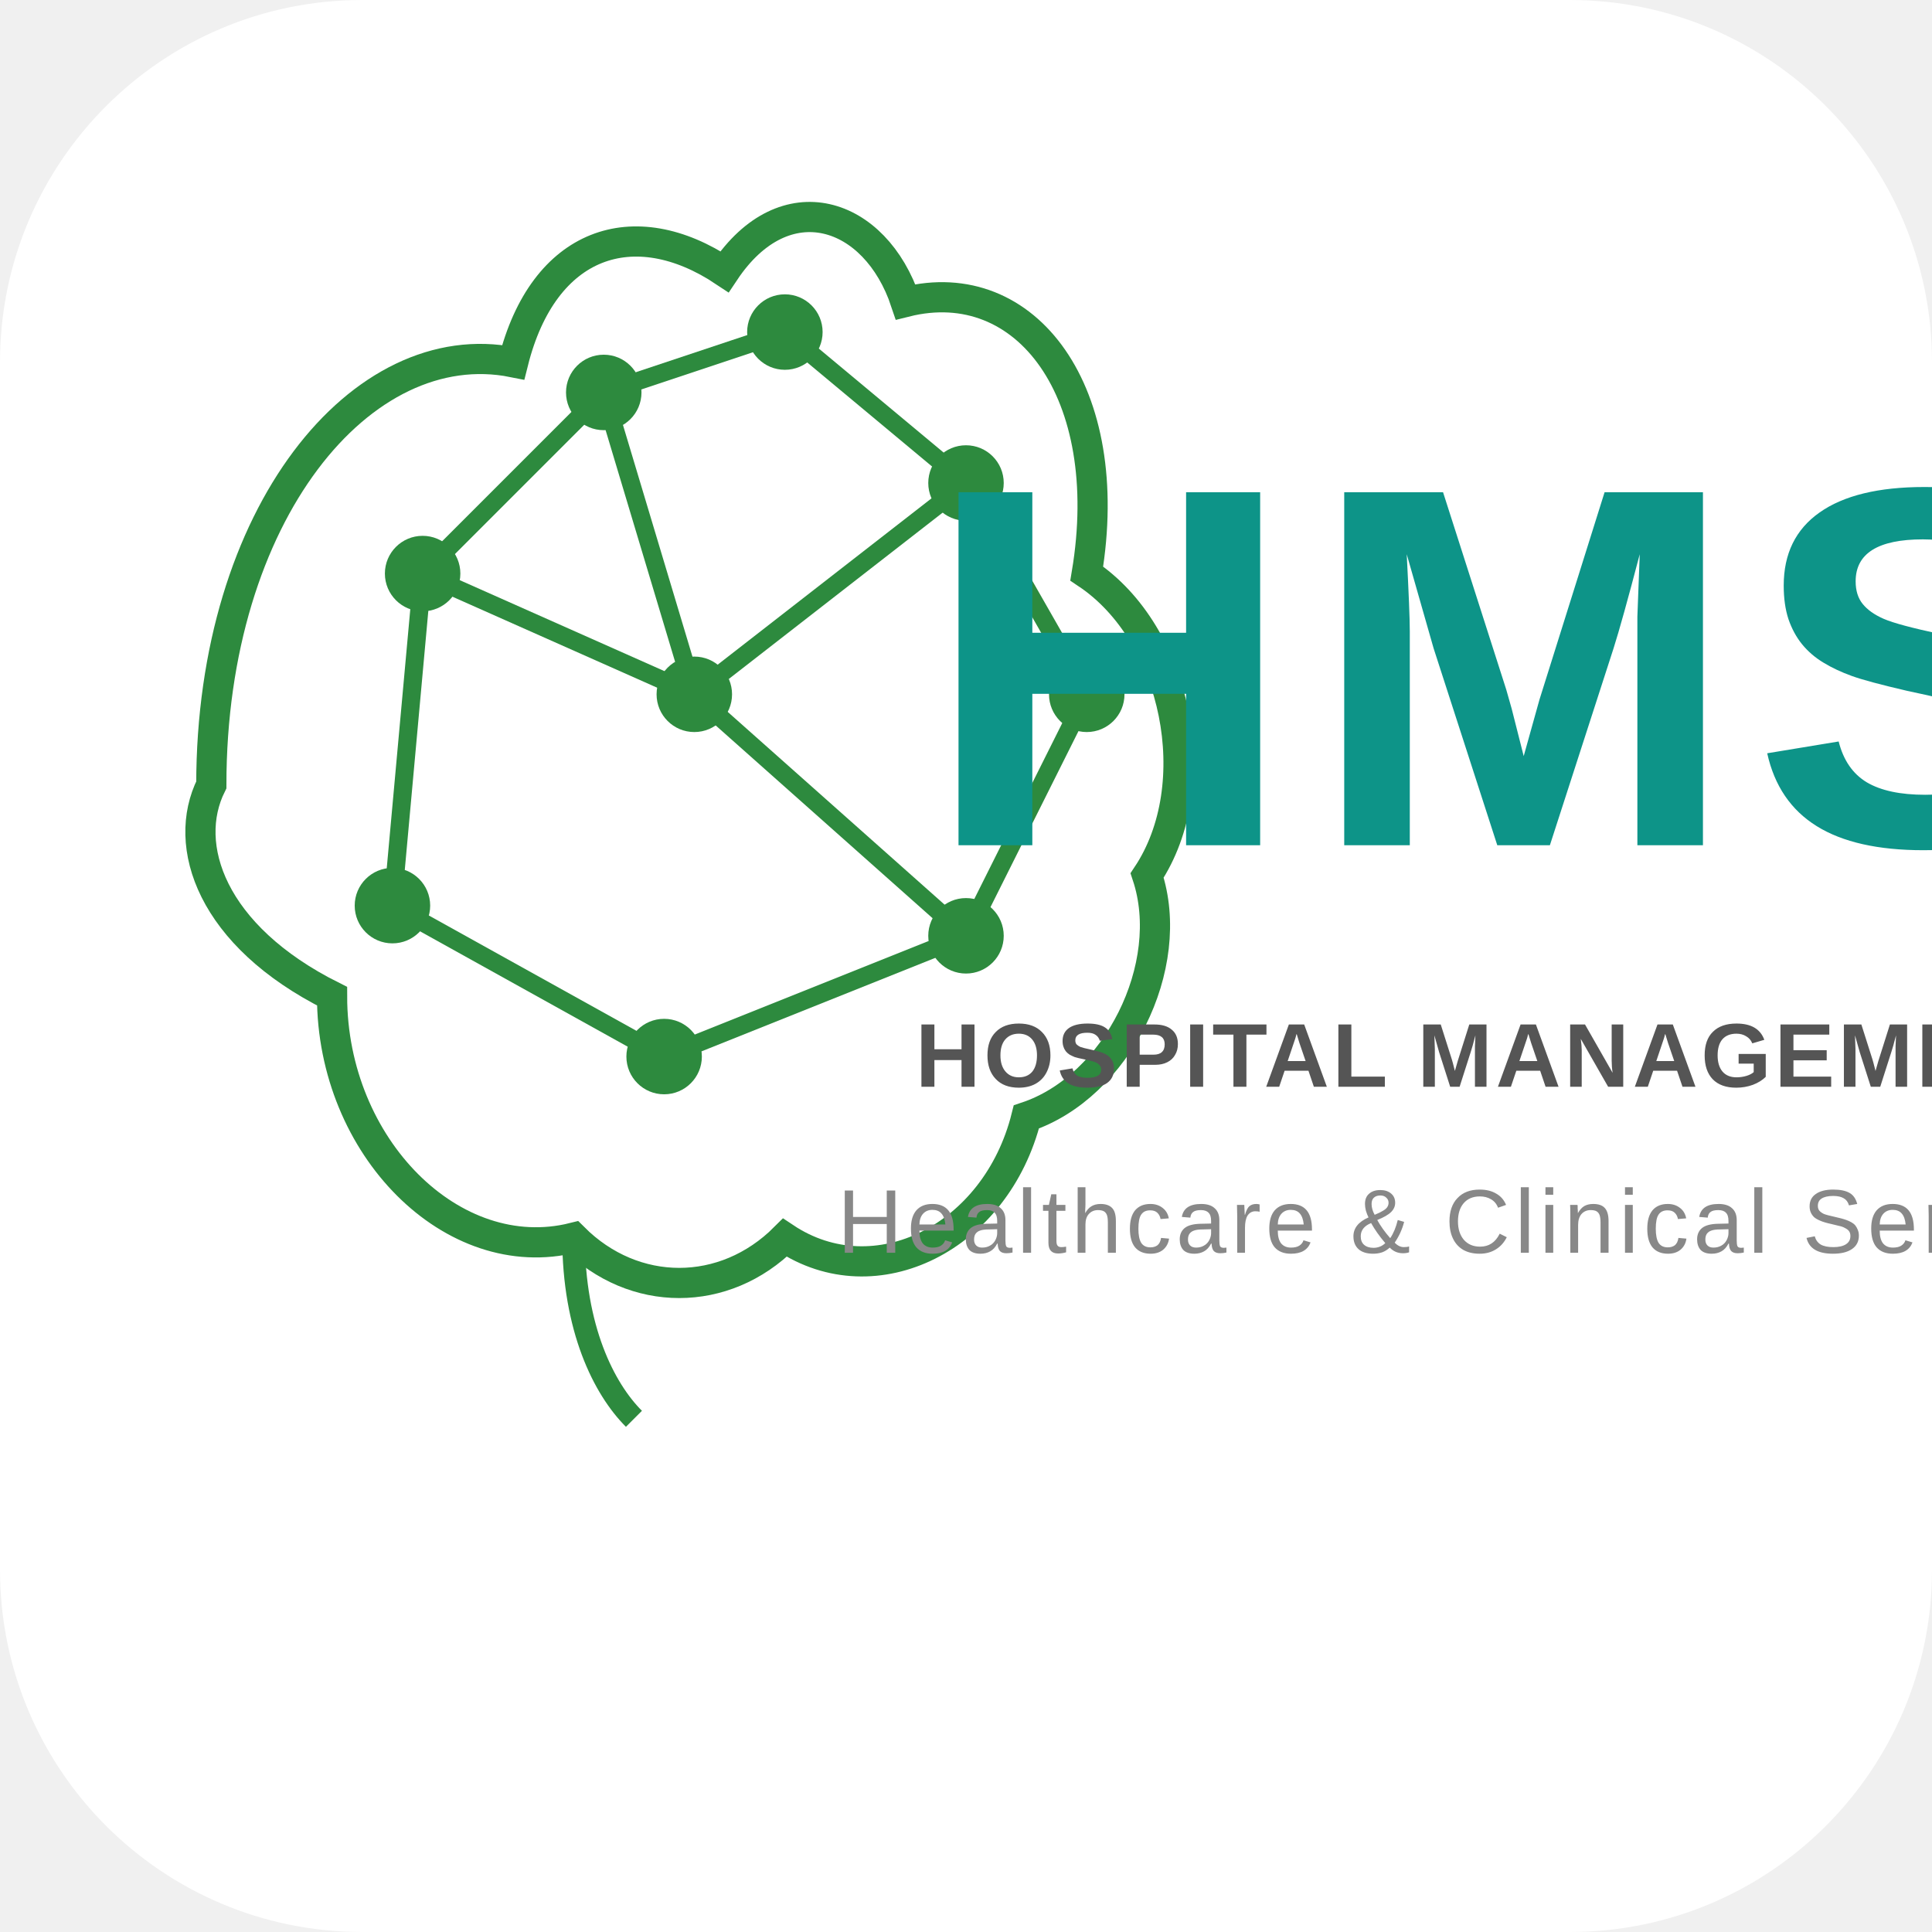
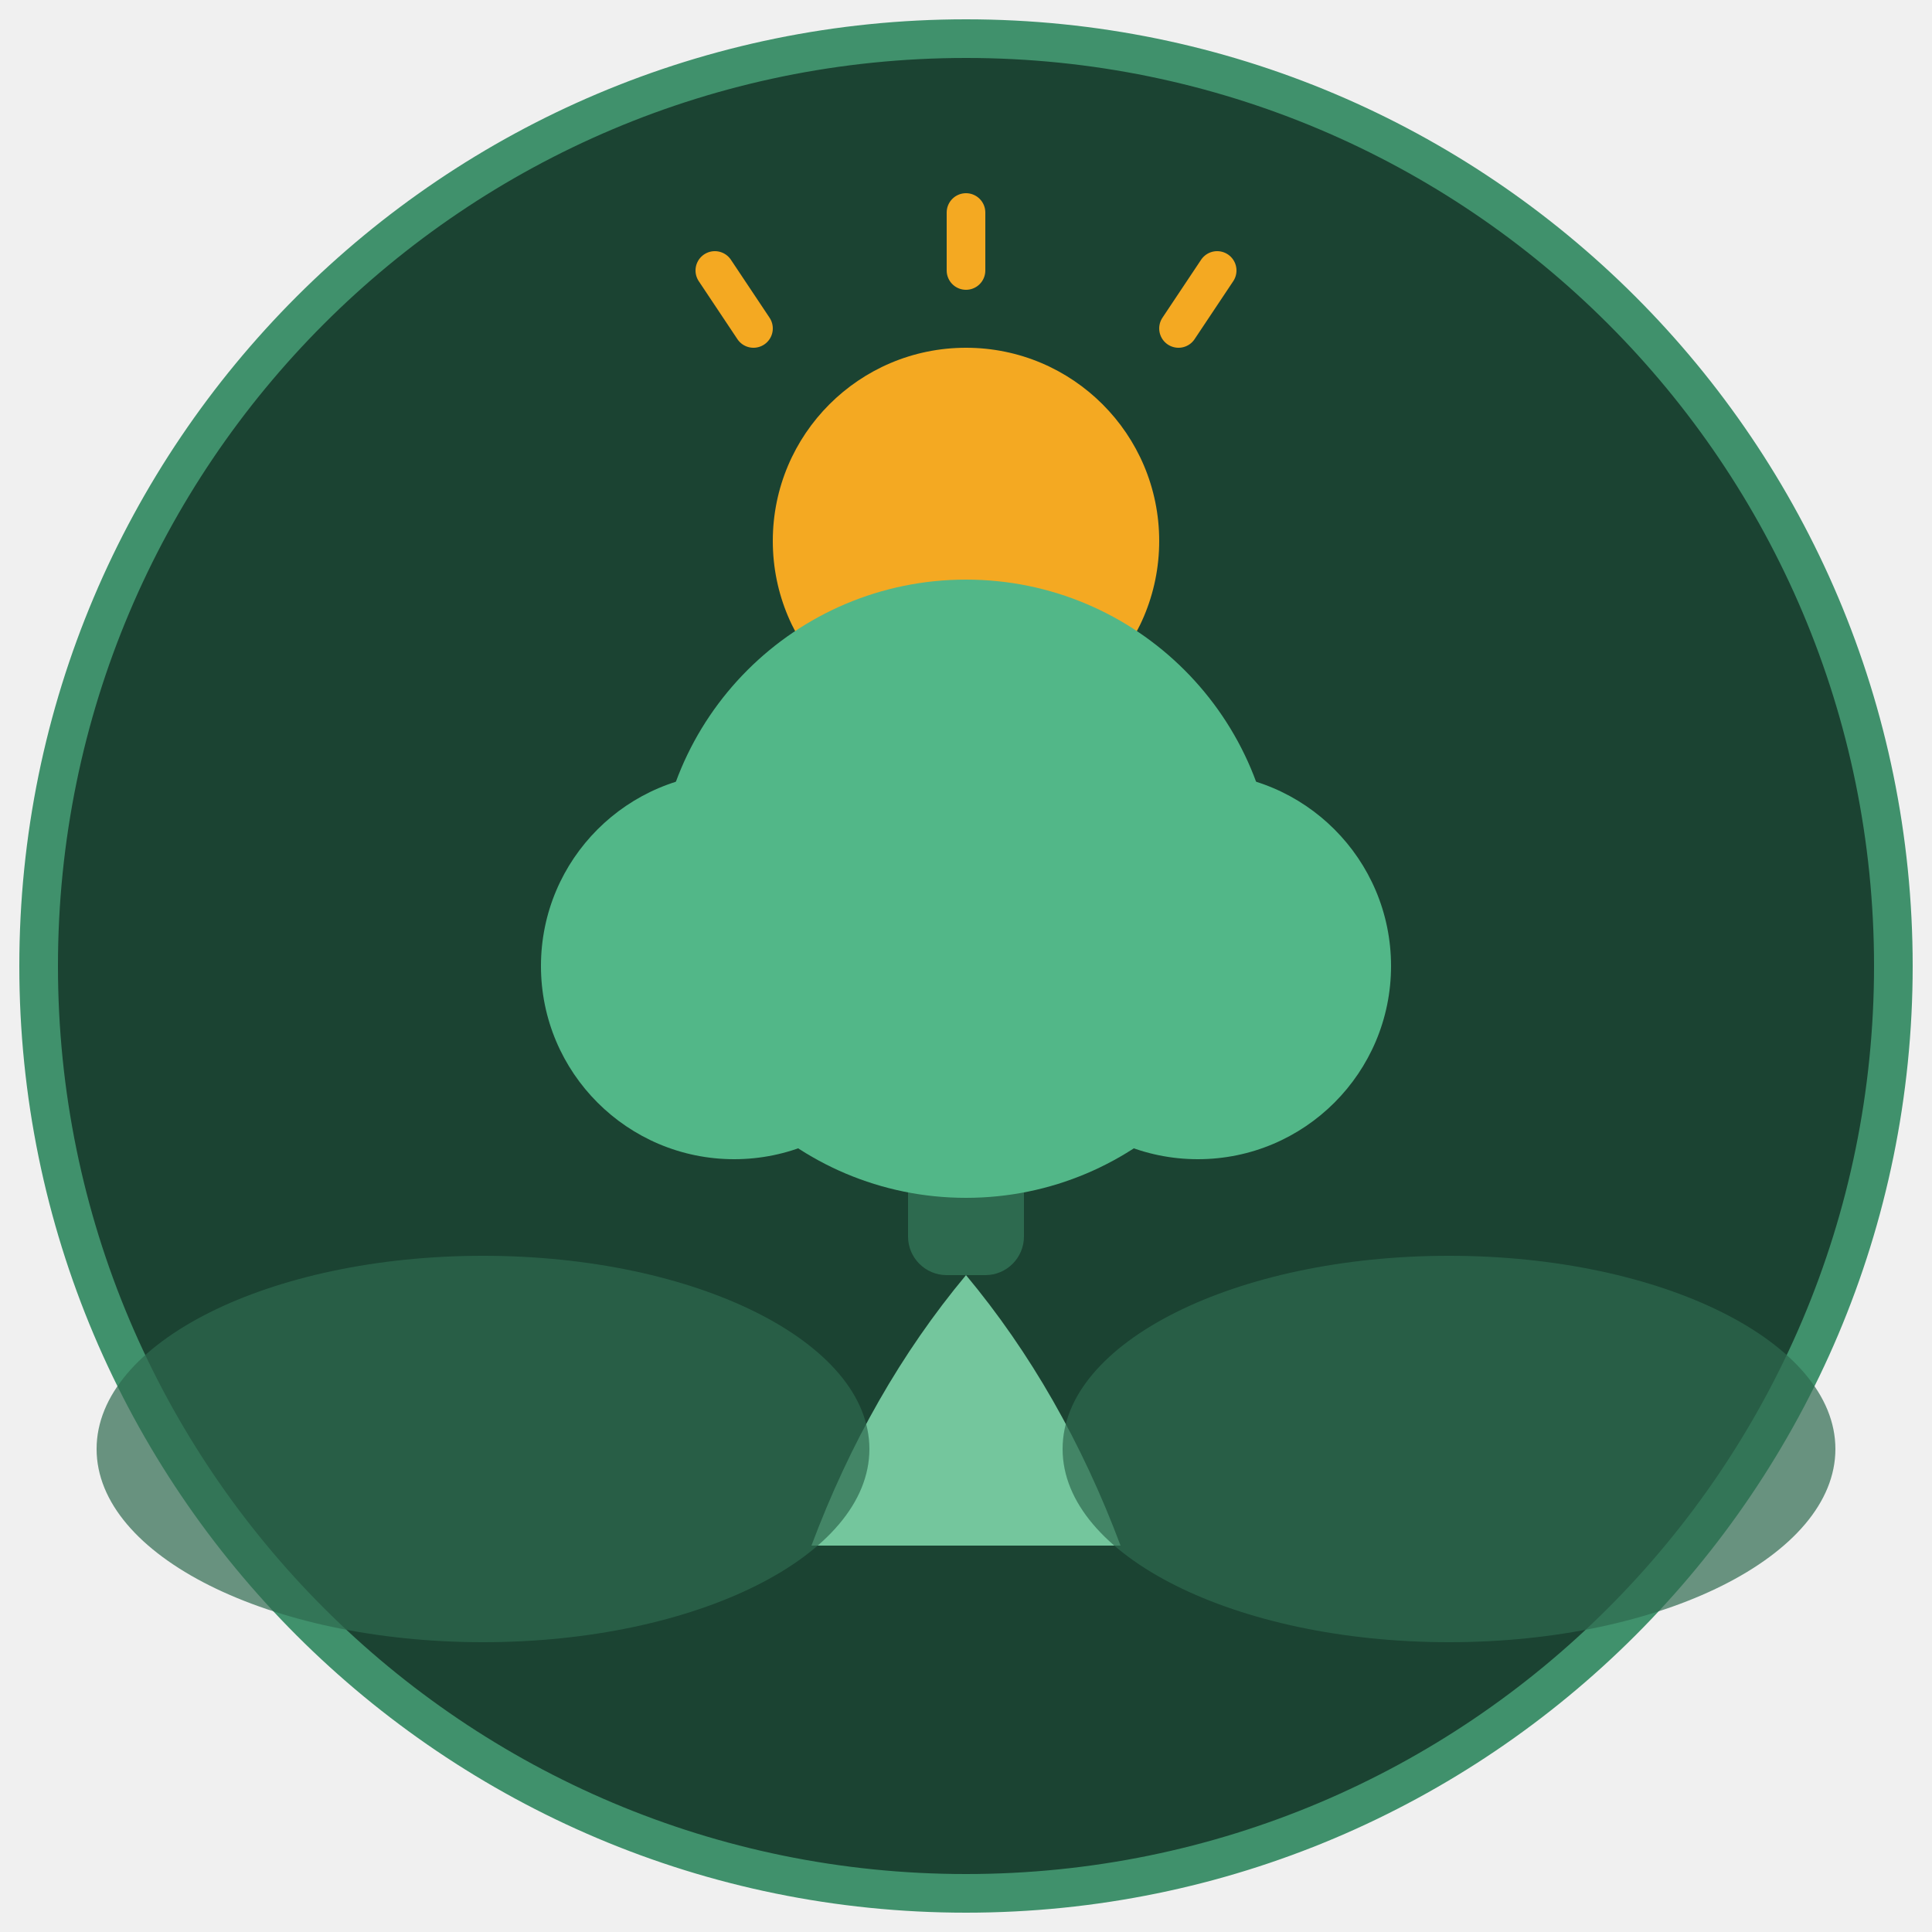
- <svg xmlns="http://www.w3.org/2000/svg" viewBox="0 0 128 128" width="128" height="128">
-   <rect width="128" height="128" rx="24" fill="#ffffff" />
-   <g fill="none" stroke="#2d8a3e" stroke-width="2">
-     <path d="M14 52 C14 34 24 22 34 24 C36 16 42 14 48 18 C52 12 58 14 60 20 C68 18 74 26 72 38 C78 42 80 52 76 58 C78 64 74 72 68 74 C66 82 58 86 52 82 C48 86 42 86 38 82 C30 84 22 76 22 66 C14 62 12 56 14 52Z" />
-     <path d="M38 82 C38 88 40 92 42 94" stroke-width="1.5" />
-     <circle cx="28" cy="38" r="2.5" fill="#2d8a3e" stroke="none" />
-     <circle cx="40" cy="26" r="2.5" fill="#2d8a3e" stroke="none" />
-     <circle cx="52" cy="22" r="2.5" fill="#2d8a3e" stroke="none" />
-     <circle cx="64" cy="32" r="2.5" fill="#2d8a3e" stroke="none" />
-     <circle cx="72" cy="46" r="2.5" fill="#2d8a3e" stroke="none" />
-     <circle cx="64" cy="62" r="2.5" fill="#2d8a3e" stroke="none" />
-     <circle cx="44" cy="70" r="2.5" fill="#2d8a3e" stroke="none" />
-     <circle cx="26" cy="60" r="2.5" fill="#2d8a3e" stroke="none" />
-     <circle cx="46" cy="46" r="2.5" fill="#2d8a3e" stroke="none" />
-     <line x1="28" y1="38" x2="40" y2="26" stroke-width="1.2" />
-     <line x1="40" y1="26" x2="52" y2="22" stroke-width="1.2" />
-     <line x1="52" y1="22" x2="64" y2="32" stroke-width="1.2" />
-     <line x1="64" y1="32" x2="72" y2="46" stroke-width="1.2" />
-     <line x1="72" y1="46" x2="64" y2="62" stroke-width="1.2" />
-     <line x1="64" y1="62" x2="44" y2="70" stroke-width="1.2" />
-     <line x1="44" y1="70" x2="26" y2="60" stroke-width="1.2" />
-     <line x1="26" y1="60" x2="28" y2="38" stroke-width="1.2" />
-     <line x1="28" y1="38" x2="46" y2="46" stroke-width="1.2" />
-     <line x1="46" y1="46" x2="64" y2="32" stroke-width="1.2" />
-     <line x1="46" y1="46" x2="64" y2="62" stroke-width="1.2" />
-     <line x1="40" y1="26" x2="46" y2="46" stroke-width="1.2" />
-   </g>
-   <text x="100" y="56" text-anchor="middle" font-family="Arial Black, Arial" font-weight="900" font-size="34" fill="#0d9488" letter-spacing="1">HMS</text>
-   <text x="100" y="72" text-anchor="middle" font-family="Arial, sans-serif" font-weight="700" font-size="6" fill="#555555" letter-spacing="0.2">HOSPITAL MANAGEMENT</text>
-   <text x="100" y="83" text-anchor="middle" font-family="Arial, sans-serif" font-weight="400" font-size="6" fill="#888888" letter-spacing="0.3">Healthcare &amp; Clinical Services</text>
+ <svg xmlns="http://www.w3.org/2000/svg" viewBox="0 0 100 100">
+   <circle cx="50" cy="50" r="48" fill="#1B4332" stroke="#40916C" stroke-width="2" />
+   <circle cx="50" cy="28" r="10" fill="#F4A922" />
+   <line x1="50" y1="14" x2="50" y2="11" stroke="#F4A922" stroke-width="2" stroke-linecap="round" />
+   <line x1="61" y1="17" x2="63" y2="14" stroke="#F4A922" stroke-width="2" stroke-linecap="round" />
+   <line x1="39" y1="17" x2="37" y2="14" stroke="#F4A922" stroke-width="2" stroke-linecap="round" />
+   <rect x="47" y="52" width="6" height="14" fill="#2D6A4F" rx="2" />
+   <circle cx="50" cy="46" r="16" fill="#52B788" />
+   <circle cx="38" cy="50" r="10" fill="#52B788" />
+   <circle cx="62" cy="50" r="10" fill="#52B788" />
+   <path d="M50 66 Q45 72 42 80 Q46 80 50 80 Q54 80 58 80 Q55 72 50 66Z" fill="#74C69D" />
+   <ellipse cx="25" cy="75" rx="20" ry="10" fill="#2D6A4F" opacity="0.7" />
+   <ellipse cx="75" cy="75" rx="20" ry="10" fill="#2D6A4F" opacity="0.7" />
</svg>
